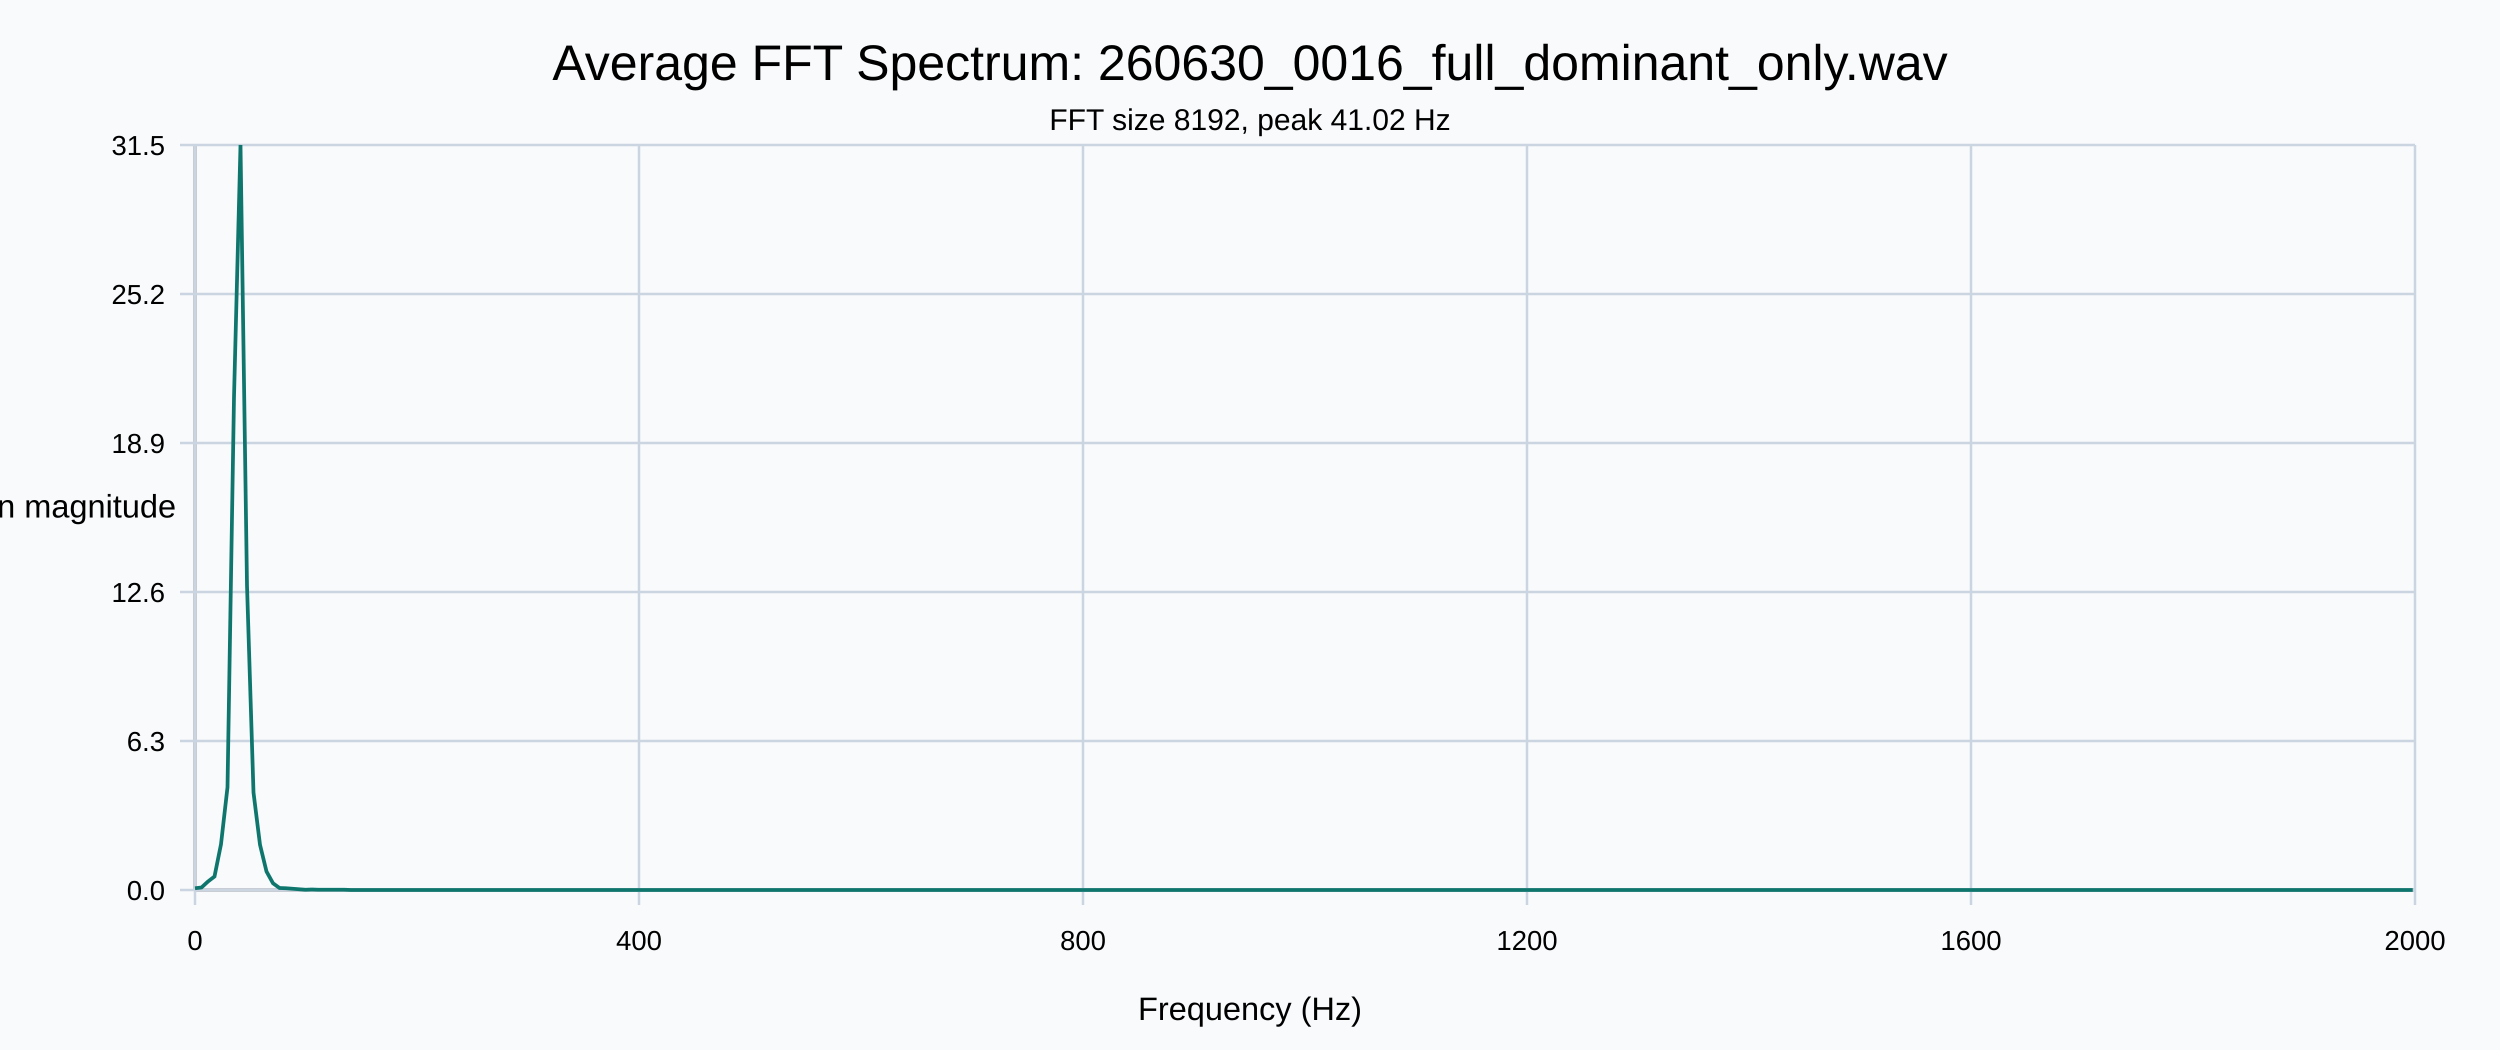
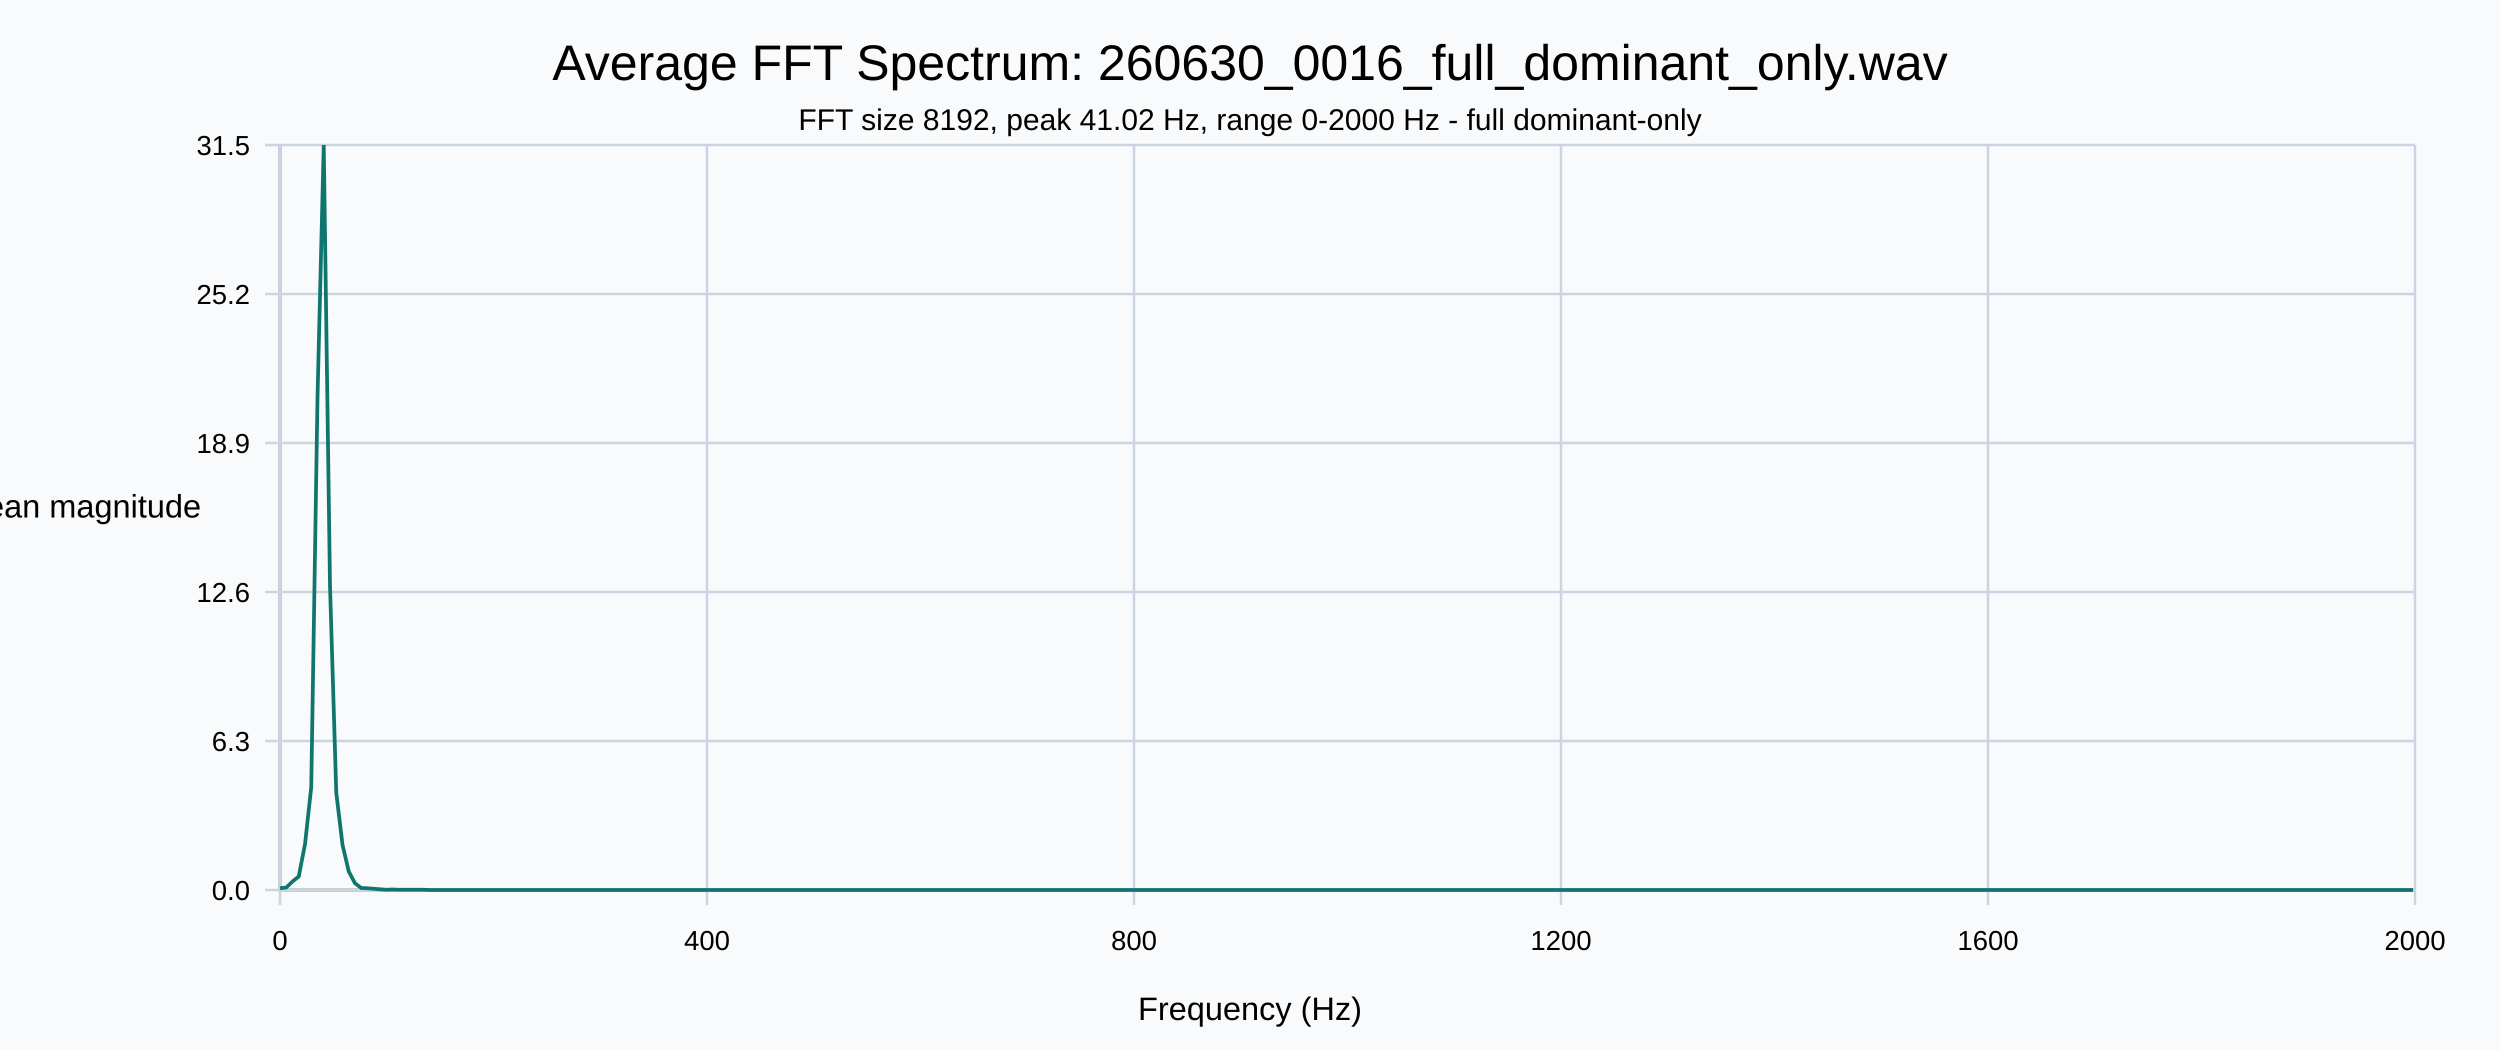
<svg xmlns="http://www.w3.org/2000/svg" width="1000" height="420" viewBox="0 0 1000 420">
  <rect width="100%" height="100%" fill="#f8fafc" />
  <text x="500.0" y="32.0" font-size="20" font-family="Arial, sans-serif" text-anchor="middle">Average FFT Spectrum: 260630_0016_full_dominant_only.wav</text>
-   <text x="500.0" y="52.0" font-size="12" font-family="Arial, sans-serif" text-anchor="middle">FFT size 8192, peak 41.02 Hz</text>
-   <line x1="78" y1="58" x2="78" y2="356" stroke="#334155" />
-   <line x1="78" y1="356" x2="966" y2="356" stroke="#334155" />
+   <text x="500.0" y="52.0" font-size="12" font-family="Arial, sans-serif" text-anchor="middle">FFT size 8192, peak 41.02 Hz, range 0-2000 Hz - full dominant-only</text>
+   <line x1="112" y1="58" x2="112" y2="356" stroke="#334155" />
+   <line x1="112" y1="356" x2="966" y2="356" stroke="#334155" />
  <text x="500.0" y="408.0" font-size="13" font-family="Arial, sans-serif" text-anchor="middle">Frequency (Hz)</text>
-   <text x="22.0" y="207.0" font-size="13" font-family="Arial, sans-serif" text-anchor="middle">Mean magnitude</text>
-   <line x1="78.0" y1="58" x2="78.0" y2="362" stroke="#cbd5e1" />
-   <text x="78.0" y="380.0" font-size="11" font-family="Arial, sans-serif" text-anchor="middle">0</text>
-   <line x1="72" y1="356.0" x2="966" y2="356.0" stroke="#cbd5e1" />
-   <text x="66.0" y="360.0" font-size="11" font-family="Arial, sans-serif" text-anchor="end">0.0</text>
-   <line x1="255.6" y1="58" x2="255.6" y2="362" stroke="#cbd5e1" />
-   <text x="255.6" y="380.0" font-size="11" font-family="Arial, sans-serif" text-anchor="middle">400</text>
-   <line x1="72" y1="296.4" x2="966" y2="296.4" stroke="#cbd5e1" />
-   <text x="66.0" y="300.4" font-size="11" font-family="Arial, sans-serif" text-anchor="end">6.3</text>
-   <line x1="433.2" y1="58" x2="433.2" y2="362" stroke="#cbd5e1" />
-   <text x="433.2" y="380.0" font-size="11" font-family="Arial, sans-serif" text-anchor="middle">800</text>
-   <line x1="72" y1="236.8" x2="966" y2="236.8" stroke="#cbd5e1" />
-   <text x="66.0" y="240.8" font-size="11" font-family="Arial, sans-serif" text-anchor="end">12.6</text>
-   <line x1="610.8" y1="58" x2="610.8" y2="362" stroke="#cbd5e1" />
-   <text x="610.8" y="380.0" font-size="11" font-family="Arial, sans-serif" text-anchor="middle">1200</text>
-   <line x1="72" y1="177.2" x2="966" y2="177.2" stroke="#cbd5e1" />
-   <text x="66.0" y="181.2" font-size="11" font-family="Arial, sans-serif" text-anchor="end">18.9</text>
-   <line x1="788.4" y1="58" x2="788.4" y2="362" stroke="#cbd5e1" />
-   <text x="788.4" y="380.0" font-size="11" font-family="Arial, sans-serif" text-anchor="middle">1600</text>
-   <line x1="72" y1="117.6" x2="966" y2="117.6" stroke="#cbd5e1" />
-   <text x="66.0" y="121.6" font-size="11" font-family="Arial, sans-serif" text-anchor="end">25.2</text>
+   <text x="32.0" y="207.0" font-size="13" font-family="Arial, sans-serif" text-anchor="middle">Mean magnitude</text>
+   <line x1="112.0" y1="58" x2="112.0" y2="362" stroke="#cbd5e1" />
+   <text x="112.0" y="380.0" font-size="11" font-family="Arial, sans-serif" text-anchor="middle">0</text>
+   <line x1="106" y1="356.0" x2="966" y2="356.0" stroke="#cbd5e1" />
+   <text x="100.0" y="360.0" font-size="11" font-family="Arial, sans-serif" text-anchor="end">0.0</text>
+   <line x1="282.8" y1="58" x2="282.8" y2="362" stroke="#cbd5e1" />
+   <text x="282.8" y="380.0" font-size="11" font-family="Arial, sans-serif" text-anchor="middle">400</text>
+   <line x1="106" y1="296.4" x2="966" y2="296.4" stroke="#cbd5e1" />
+   <text x="100.0" y="300.4" font-size="11" font-family="Arial, sans-serif" text-anchor="end">6.3</text>
+   <line x1="453.6" y1="58" x2="453.6" y2="362" stroke="#cbd5e1" />
+   <text x="453.6" y="380.0" font-size="11" font-family="Arial, sans-serif" text-anchor="middle">800</text>
+   <line x1="106" y1="236.8" x2="966" y2="236.8" stroke="#cbd5e1" />
+   <text x="100.0" y="240.8" font-size="11" font-family="Arial, sans-serif" text-anchor="end">12.6</text>
+   <line x1="624.4" y1="58" x2="624.4" y2="362" stroke="#cbd5e1" />
+   <text x="624.4" y="380.0" font-size="11" font-family="Arial, sans-serif" text-anchor="middle">1200</text>
+   <line x1="106" y1="177.2" x2="966" y2="177.2" stroke="#cbd5e1" />
+   <text x="100.0" y="181.2" font-size="11" font-family="Arial, sans-serif" text-anchor="end">18.9</text>
+   <line x1="795.2" y1="58" x2="795.2" y2="362" stroke="#cbd5e1" />
+   <text x="795.2" y="380.0" font-size="11" font-family="Arial, sans-serif" text-anchor="middle">1600</text>
+   <line x1="106" y1="117.6" x2="966" y2="117.6" stroke="#cbd5e1" />
+   <text x="100.0" y="121.6" font-size="11" font-family="Arial, sans-serif" text-anchor="end">25.2</text>
  <line x1="966.0" y1="58" x2="966.0" y2="362" stroke="#cbd5e1" />
  <text x="966.0" y="380.0" font-size="11" font-family="Arial, sans-serif" text-anchor="middle">2000</text>
-   <line x1="72" y1="58.0" x2="966" y2="58.0" stroke="#cbd5e1" />
-   <text x="66.0" y="62.0" font-size="11" font-family="Arial, sans-serif" text-anchor="end">31.5</text>
-   <polyline points="78.0,355.3 80.6,355.0 83.2,352.6 85.8,350.6 88.4,337.7 91.0,314.9 93.6,158.9 96.2,58.0 98.8,234.2 101.4,317.0 104.0,337.9 106.6,348.6 109.2,353.3 111.8,355.2 114.4,355.3 117.0,355.5 119.6,355.7 122.2,355.9 124.8,355.8 127.4,355.9 130.0,355.9 132.6,355.9 135.2,355.9 137.8,355.9 140.4,356.0 143.0,356.0 145.6,356.0 148.2,356.0 150.8,356.0 153.4,356.0 156.0,356.0 158.6,356.0 161.2,356.0 163.9,356.0 166.5,356.0 169.1,356.0 171.7,356.0 174.3,356.0 176.9,356.0 179.5,356.0 182.1,356.0 184.7,356.0 187.3,356.0 189.9,356.0 192.5,356.0 195.1,356.0 197.7,356.0 200.3,356.0 202.9,356.0 205.5,356.0 208.1,356.0 210.7,356.0 213.3,356.0 215.9,356.0 218.5,356.0 221.1,356.0 223.7,356.0 226.3,356.0 228.9,356.0 231.5,356.0 234.1,356.0 236.7,356.0 239.3,356.0 241.9,356.0 244.5,356.0 247.1,356.0 249.7,356.0 252.3,356.0 254.9,356.0 257.5,356.0 260.1,356.0 262.7,356.0 265.3,356.0 267.9,356.0 270.5,356.0 273.1,356.0 275.7,356.0 278.3,356.0 280.9,356.0 283.5,356.0 286.1,356.0 288.7,356.0 291.3,356.0 293.9,356.0 296.5,356.0 299.1,356.0 301.7,356.0 304.3,356.0 306.9,356.0 309.5,356.0 312.1,356.0 314.7,356.0 317.3,356.0 319.9,356.0 322.5,356.0 325.1,356.0 327.8,356.0 330.4,356.0 333.0,356.0 335.6,356.0 338.2,356.0 340.8,356.0 343.4,356.0 346.0,356.0 348.6,356.0 351.2,356.0 353.8,356.0 356.4,356.0 359.0,356.0 361.6,356.0 364.2,356.0 366.8,356.0 369.4,356.0 372.0,356.0 374.6,356.0 377.2,356.0 379.8,356.0 382.4,356.0 385.0,356.0 387.6,356.0 390.2,356.0 392.8,356.0 395.4,356.0 398.0,356.0 400.6,356.0 403.2,356.0 405.8,356.0 408.4,356.0 411.0,356.0 413.6,356.0 416.2,356.0 418.8,356.0 421.4,356.0 424.0,356.0 426.6,356.0 429.2,356.0 431.8,356.0 434.4,356.0 437.0,356.0 439.6,356.0 442.2,356.0 444.8,356.0 447.4,356.0 450.0,356.0 452.6,356.0 455.2,356.0 457.8,356.0 460.4,356.0 463.0,356.0 465.6,356.0 468.2,356.0 470.8,356.0 473.4,356.0 476.0,356.0 478.6,356.0 481.2,356.0 483.8,356.0 486.4,356.0 489.0,356.0 491.6,356.0 494.2,356.0 496.9,356.0 499.5,356.0 502.1,356.0 504.7,356.0 507.3,356.0 509.9,356.0 512.5,356.0 515.1,356.0 517.7,356.0 520.3,356.0 522.9,356.0 525.5,356.0 528.1,356.0 530.7,356.0 533.3,356.0 535.9,356.0 538.5,356.0 541.1,356.0 543.7,356.0 546.3,356.0 548.9,356.0 551.5,356.0 554.1,356.0 556.7,356.0 559.3,356.0 561.9,356.0 564.5,356.0 567.1,356.0 569.7,356.0 572.3,356.0 574.9,356.0 577.5,356.0 580.1,356.0 582.7,356.0 585.3,356.0 587.9,356.0 590.5,356.0 593.1,356.0 595.7,356.0 598.3,356.0 600.9,356.0 603.5,356.0 606.1,356.0 608.7,356.0 611.3,356.0 613.9,356.0 616.5,356.0 619.1,356.0 621.7,356.0 624.3,356.0 626.9,356.0 629.5,356.0 632.1,356.0 634.7,356.0 637.3,356.0 639.9,356.0 642.5,356.0 645.1,356.0 647.7,356.0 650.3,356.0 652.9,356.0 655.5,356.0 658.1,356.0 660.8,356.0 663.4,356.0 666.0,356.0 668.6,356.0 671.2,356.0 673.8,356.0 676.4,356.0 679.0,356.0 681.6,356.0 684.2,356.0 686.8,356.0 689.4,356.0 692.0,356.0 694.6,356.0 697.2,356.0 699.8,356.0 702.4,356.0 705.0,356.0 707.6,356.0 710.2,356.0 712.8,356.0 715.4,356.0 718.0,356.0 720.6,356.0 723.2,356.0 725.8,356.0 728.4,356.0 731.0,356.0 733.6,356.0 736.2,356.0 738.8,356.0 741.4,356.0 744.0,356.0 746.6,356.0 749.2,356.0 751.8,356.0 754.4,356.0 757.0,356.0 759.6,356.0 762.2,356.0 764.8,356.0 767.4,356.0 770.0,356.0 772.6,356.0 775.2,356.0 777.8,356.0 780.4,356.0 783.0,356.0 785.6,356.0 788.2,356.0 790.8,356.0 793.4,356.0 796.0,356.0 798.6,356.0 801.2,356.0 803.8,356.0 806.4,356.0 809.0,356.0 811.6,356.0 814.2,356.0 816.8,356.0 819.4,356.0 822.0,356.0 824.6,356.0 827.2,356.0 829.9,356.0 832.5,356.0 835.1,356.0 837.7,356.0 840.3,356.0 842.9,356.0 845.5,356.0 848.1,356.0 850.7,356.0 853.3,356.0 855.9,356.0 858.5,356.0 861.1,356.0 863.7,356.0 866.3,356.0 868.9,356.0 871.5,356.0 874.1,356.0 876.7,356.0 879.3,356.0 881.9,356.0 884.5,356.0 887.1,356.0 889.7,356.0 892.3,356.0 894.9,356.0 897.5,356.0 900.1,356.0 902.7,356.0 905.3,356.0 907.9,356.0 910.5,356.0 913.1,356.0 915.7,356.0 918.3,356.0 920.9,356.0 923.5,356.0 926.1,356.0 928.7,356.0 931.3,356.0 933.9,356.0 936.5,356.0 939.1,356.0 941.7,356.0 944.3,356.0 946.9,356.0 949.5,356.0 952.1,356.0 954.7,356.0 957.3,356.0 959.9,356.0 962.5,356.0 965.1,356.0" fill="none" stroke="#0f766e" stroke-width="1.5" />
+   <line x1="106" y1="58.0" x2="966" y2="58.0" stroke="#cbd5e1" />
+   <text x="100.0" y="62.0" font-size="11" font-family="Arial, sans-serif" text-anchor="end">31.5</text>
+   <polyline points="112.0,355.3 114.5,355.0 117.0,352.6 119.5,350.6 122.0,337.7 124.5,314.9 127.0,158.9 129.5,58.0 132.0,234.2 134.5,317.0 137.0,337.9 139.5,348.6 142.0,353.3 144.5,355.2 147.0,355.3 149.5,355.5 152.0,355.7 154.5,355.9 157.0,355.8 159.5,355.9 162.0,355.9 164.5,355.9 167.0,355.9 169.5,355.9 172.0,356.0 174.5,356.0 177.1,356.0 179.6,356.0 182.1,356.0 184.6,356.0 187.1,356.0 189.6,356.0 192.1,356.0 194.6,356.0 197.1,356.0 199.6,356.0 202.1,356.0 204.6,356.0 207.1,356.0 209.6,356.0 212.1,356.0 214.6,356.0 217.1,356.0 219.6,356.0 222.1,356.0 224.6,356.0 227.1,356.0 229.6,356.0 232.1,356.0 234.6,356.0 237.1,356.0 239.6,356.0 242.1,356.0 244.6,356.0 247.1,356.0 249.6,356.0 252.1,356.0 254.6,356.0 257.1,356.0 259.6,356.0 262.1,356.0 264.6,356.0 267.1,356.0 269.6,356.0 272.1,356.0 274.6,356.0 277.1,356.0 279.6,356.0 282.1,356.0 284.6,356.0 287.1,356.0 289.6,356.0 292.1,356.0 294.6,356.0 297.1,356.0 299.6,356.0 302.1,356.0 304.7,356.0 307.2,356.0 309.7,356.0 312.2,356.0 314.7,356.0 317.2,356.0 319.7,356.0 322.2,356.0 324.7,356.0 327.2,356.0 329.7,356.0 332.2,356.0 334.7,356.0 337.2,356.0 339.7,356.0 342.2,356.0 344.7,356.0 347.2,356.0 349.7,356.0 352.2,356.0 354.7,356.0 357.2,356.0 359.7,356.0 362.2,356.0 364.7,356.0 367.2,356.0 369.7,356.0 372.2,356.0 374.7,356.0 377.2,356.0 379.7,356.0 382.2,356.0 384.7,356.0 387.2,356.0 389.7,356.0 392.2,356.0 394.7,356.0 397.2,356.0 399.7,356.0 402.2,356.0 404.7,356.0 407.2,356.0 409.7,356.0 412.2,356.0 414.7,356.0 417.2,356.0 419.7,356.0 422.2,356.0 424.7,356.0 427.2,356.0 429.7,356.0 432.2,356.0 434.8,356.0 437.3,356.0 439.8,356.0 442.3,356.0 444.8,356.0 447.3,356.0 449.8,356.0 452.3,356.0 454.8,356.0 457.3,356.0 459.8,356.0 462.3,356.0 464.8,356.0 467.3,356.0 469.8,356.0 472.3,356.0 474.8,356.0 477.3,356.0 479.8,356.0 482.3,356.0 484.8,356.0 487.3,356.0 489.8,356.0 492.3,356.0 494.8,356.0 497.3,356.0 499.8,356.0 502.3,356.0 504.8,356.0 507.3,356.0 509.8,356.0 512.3,356.0 514.8,356.0 517.3,356.0 519.8,356.0 522.3,356.0 524.8,356.0 527.3,356.0 529.8,356.0 532.3,356.0 534.8,356.0 537.3,356.0 539.8,356.0 542.3,356.0 544.8,356.0 547.3,356.0 549.8,356.0 552.3,356.0 554.8,356.0 557.3,356.0 559.8,356.0 562.4,356.0 564.9,356.0 567.4,356.0 569.9,356.0 572.4,356.0 574.9,356.0 577.4,356.0 579.9,356.0 582.4,356.0 584.9,356.0 587.4,356.0 589.9,356.0 592.4,356.0 594.9,356.0 597.4,356.0 599.9,356.0 602.4,356.0 604.9,356.0 607.4,356.0 609.9,356.0 612.4,356.0 614.9,356.0 617.4,356.0 619.9,356.0 622.4,356.0 624.9,356.0 627.4,356.0 629.9,356.0 632.4,356.0 634.9,356.0 637.4,356.0 639.9,356.0 642.4,356.0 644.9,356.0 647.4,356.0 649.9,356.0 652.4,356.0 654.9,356.0 657.4,356.0 659.9,356.0 662.4,356.0 664.9,356.0 667.4,356.0 669.9,356.0 672.4,356.0 674.9,356.0 677.4,356.0 679.9,356.0 682.4,356.0 684.9,356.0 687.4,356.0 690.0,356.0 692.5,356.0 695.0,356.0 697.5,356.0 700.0,356.0 702.5,356.0 705.0,356.0 707.5,356.0 710.0,356.0 712.5,356.0 715.0,356.0 717.5,356.0 720.0,356.0 722.5,356.0 725.0,356.0 727.5,356.0 730.0,356.0 732.5,356.0 735.0,356.0 737.5,356.0 740.0,356.0 742.5,356.0 745.0,356.0 747.5,356.0 750.0,356.0 752.5,356.0 755.0,356.0 757.5,356.0 760.0,356.0 762.5,356.0 765.0,356.0 767.5,356.0 770.0,356.0 772.5,356.0 775.0,356.0 777.5,356.0 780.0,356.0 782.5,356.0 785.0,356.0 787.5,356.0 790.0,356.0 792.5,356.0 795.0,356.0 797.5,356.0 800.0,356.0 802.5,356.0 805.0,356.0 807.5,356.0 810.0,356.0 812.5,356.0 815.0,356.0 817.6,356.0 820.1,356.0 822.6,356.0 825.1,356.0 827.6,356.0 830.1,356.0 832.6,356.0 835.1,356.0 837.6,356.0 840.1,356.0 842.6,356.0 845.1,356.0 847.6,356.0 850.1,356.0 852.6,356.0 855.1,356.0 857.6,356.0 860.1,356.0 862.6,356.0 865.1,356.0 867.6,356.0 870.1,356.0 872.6,356.0 875.1,356.0 877.6,356.0 880.1,356.0 882.6,356.0 885.1,356.0 887.6,356.0 890.1,356.0 892.6,356.0 895.1,356.0 897.6,356.0 900.1,356.0 902.6,356.0 905.1,356.0 907.6,356.0 910.1,356.0 912.6,356.0 915.1,356.0 917.6,356.0 920.1,356.0 922.6,356.0 925.1,356.0 927.6,356.0 930.1,356.0 932.6,356.0 935.1,356.0 937.6,356.0 940.1,356.0 942.6,356.0 945.2,356.0 947.7,356.0 950.2,356.0 952.7,356.0 955.2,356.0 957.7,356.0 960.2,356.0 962.7,356.0 965.2,356.0" fill="none" stroke="#0f766e" stroke-width="1.5" />
</svg>
